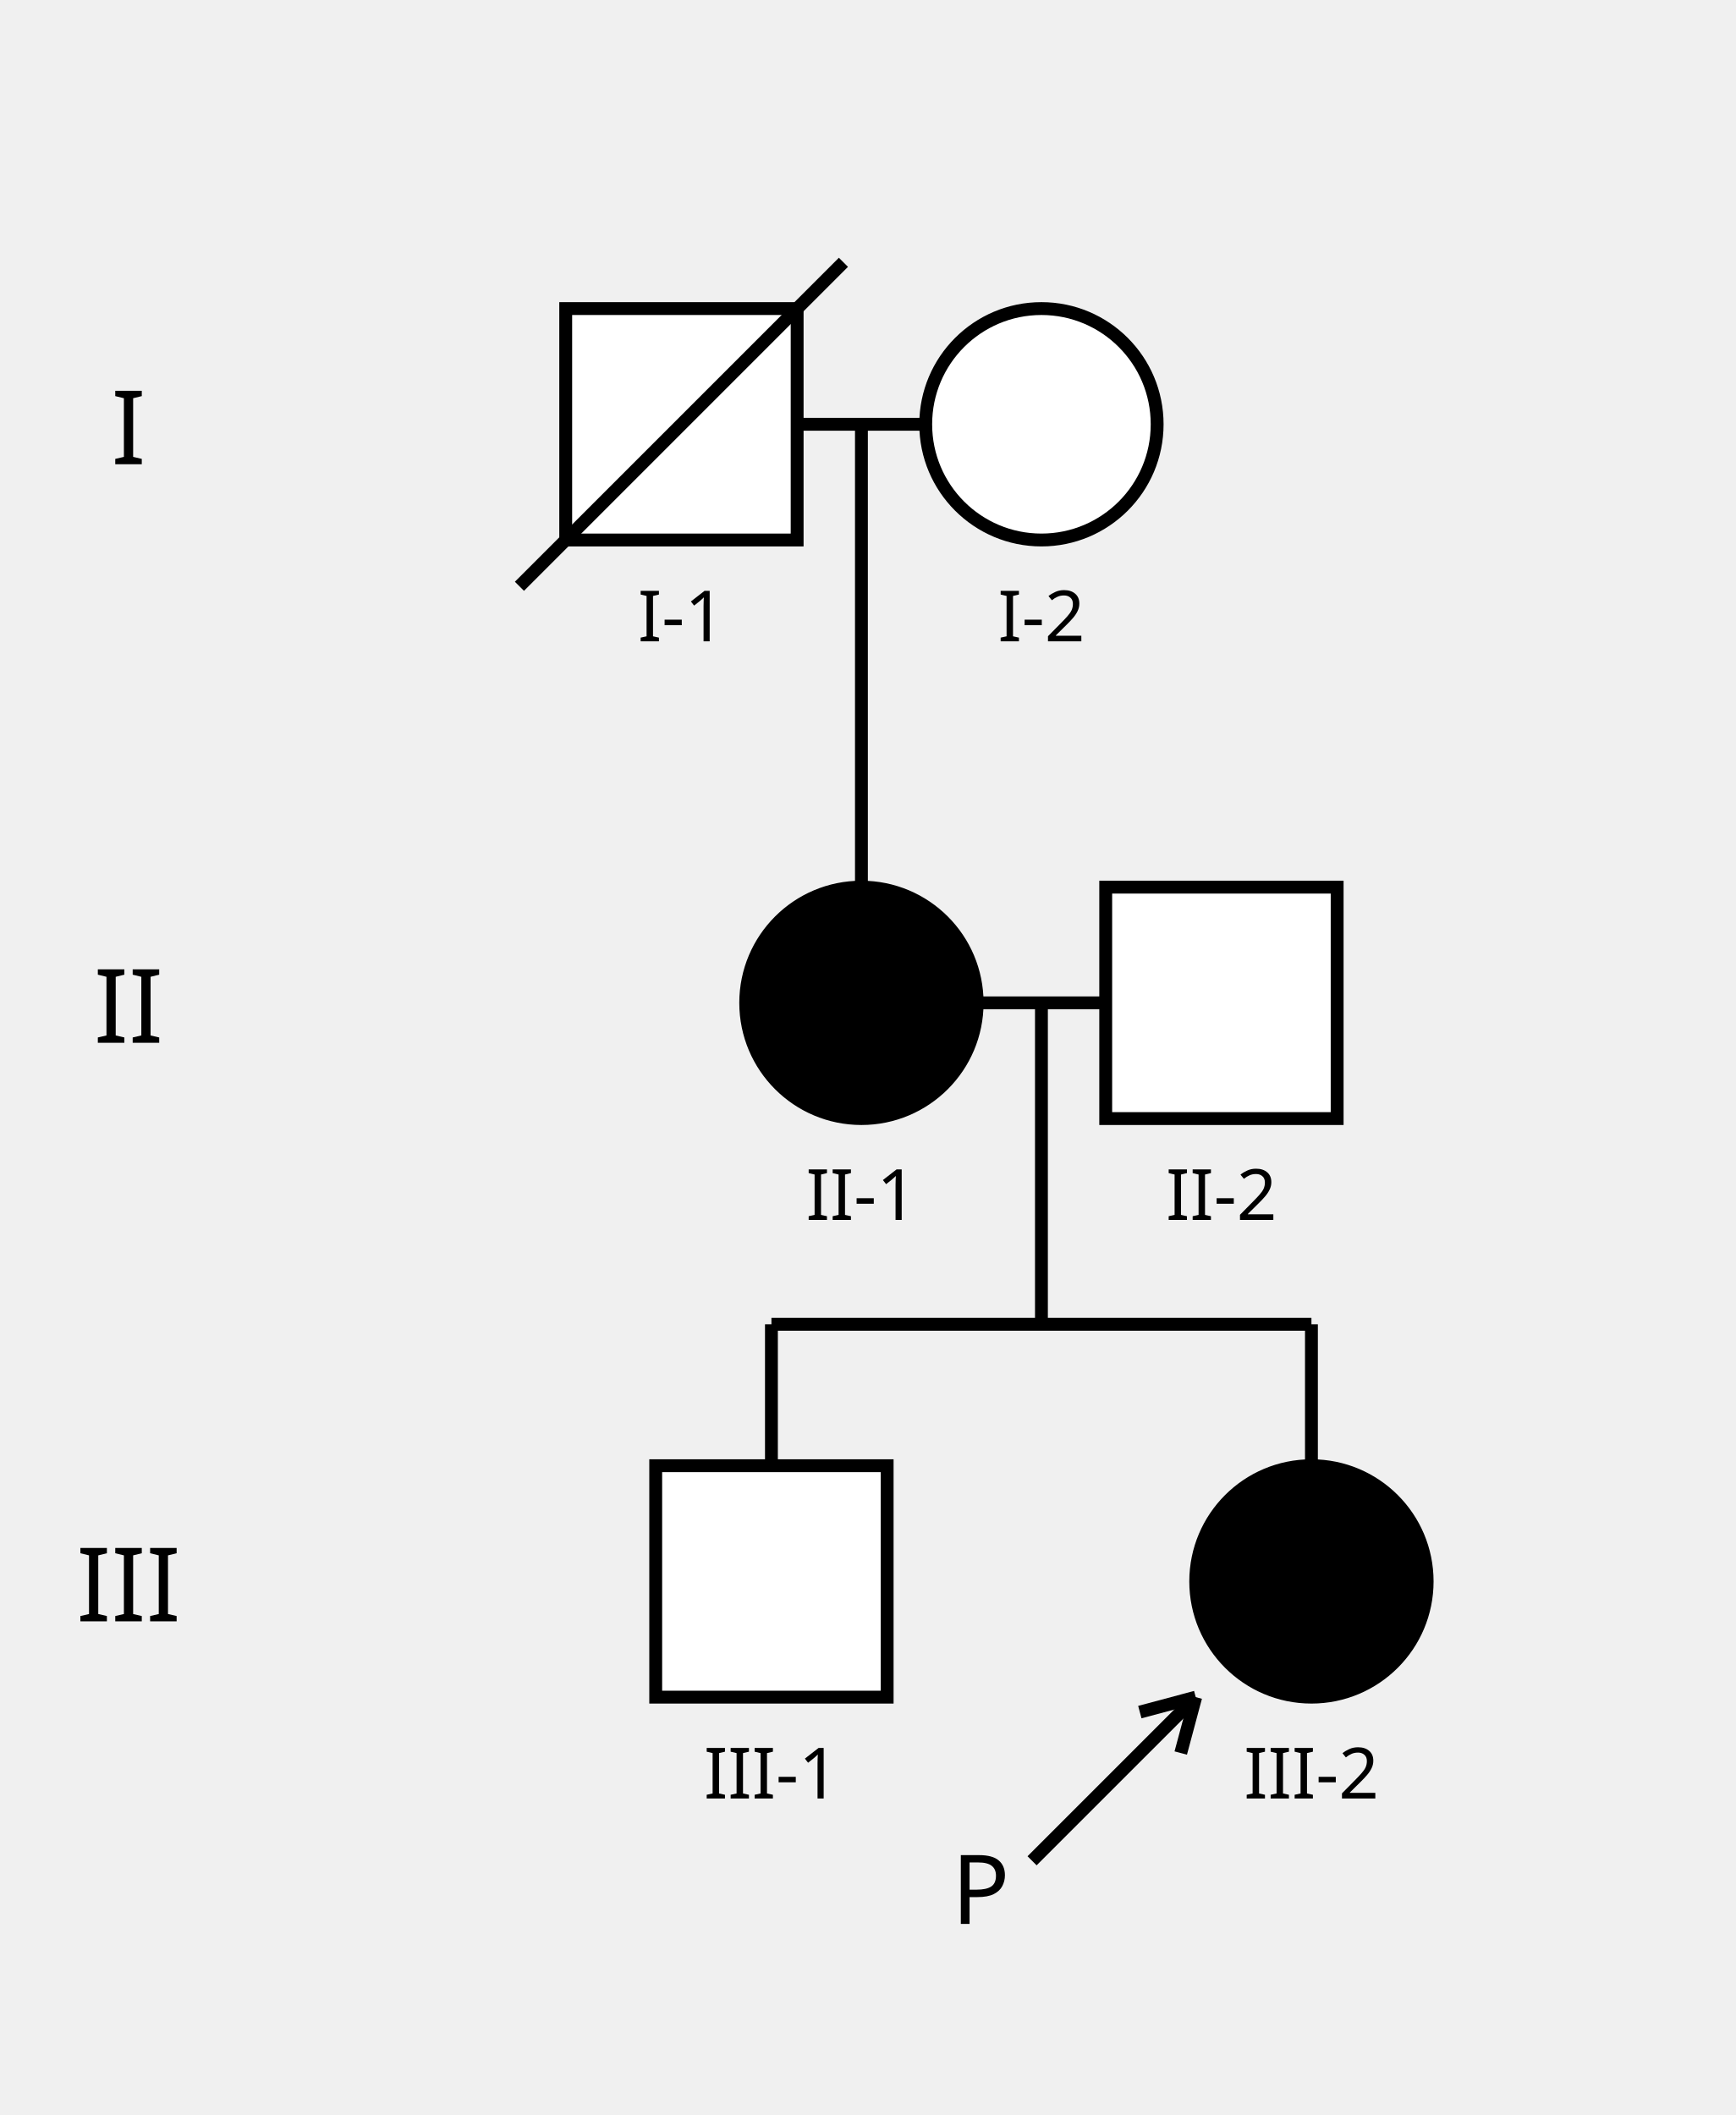
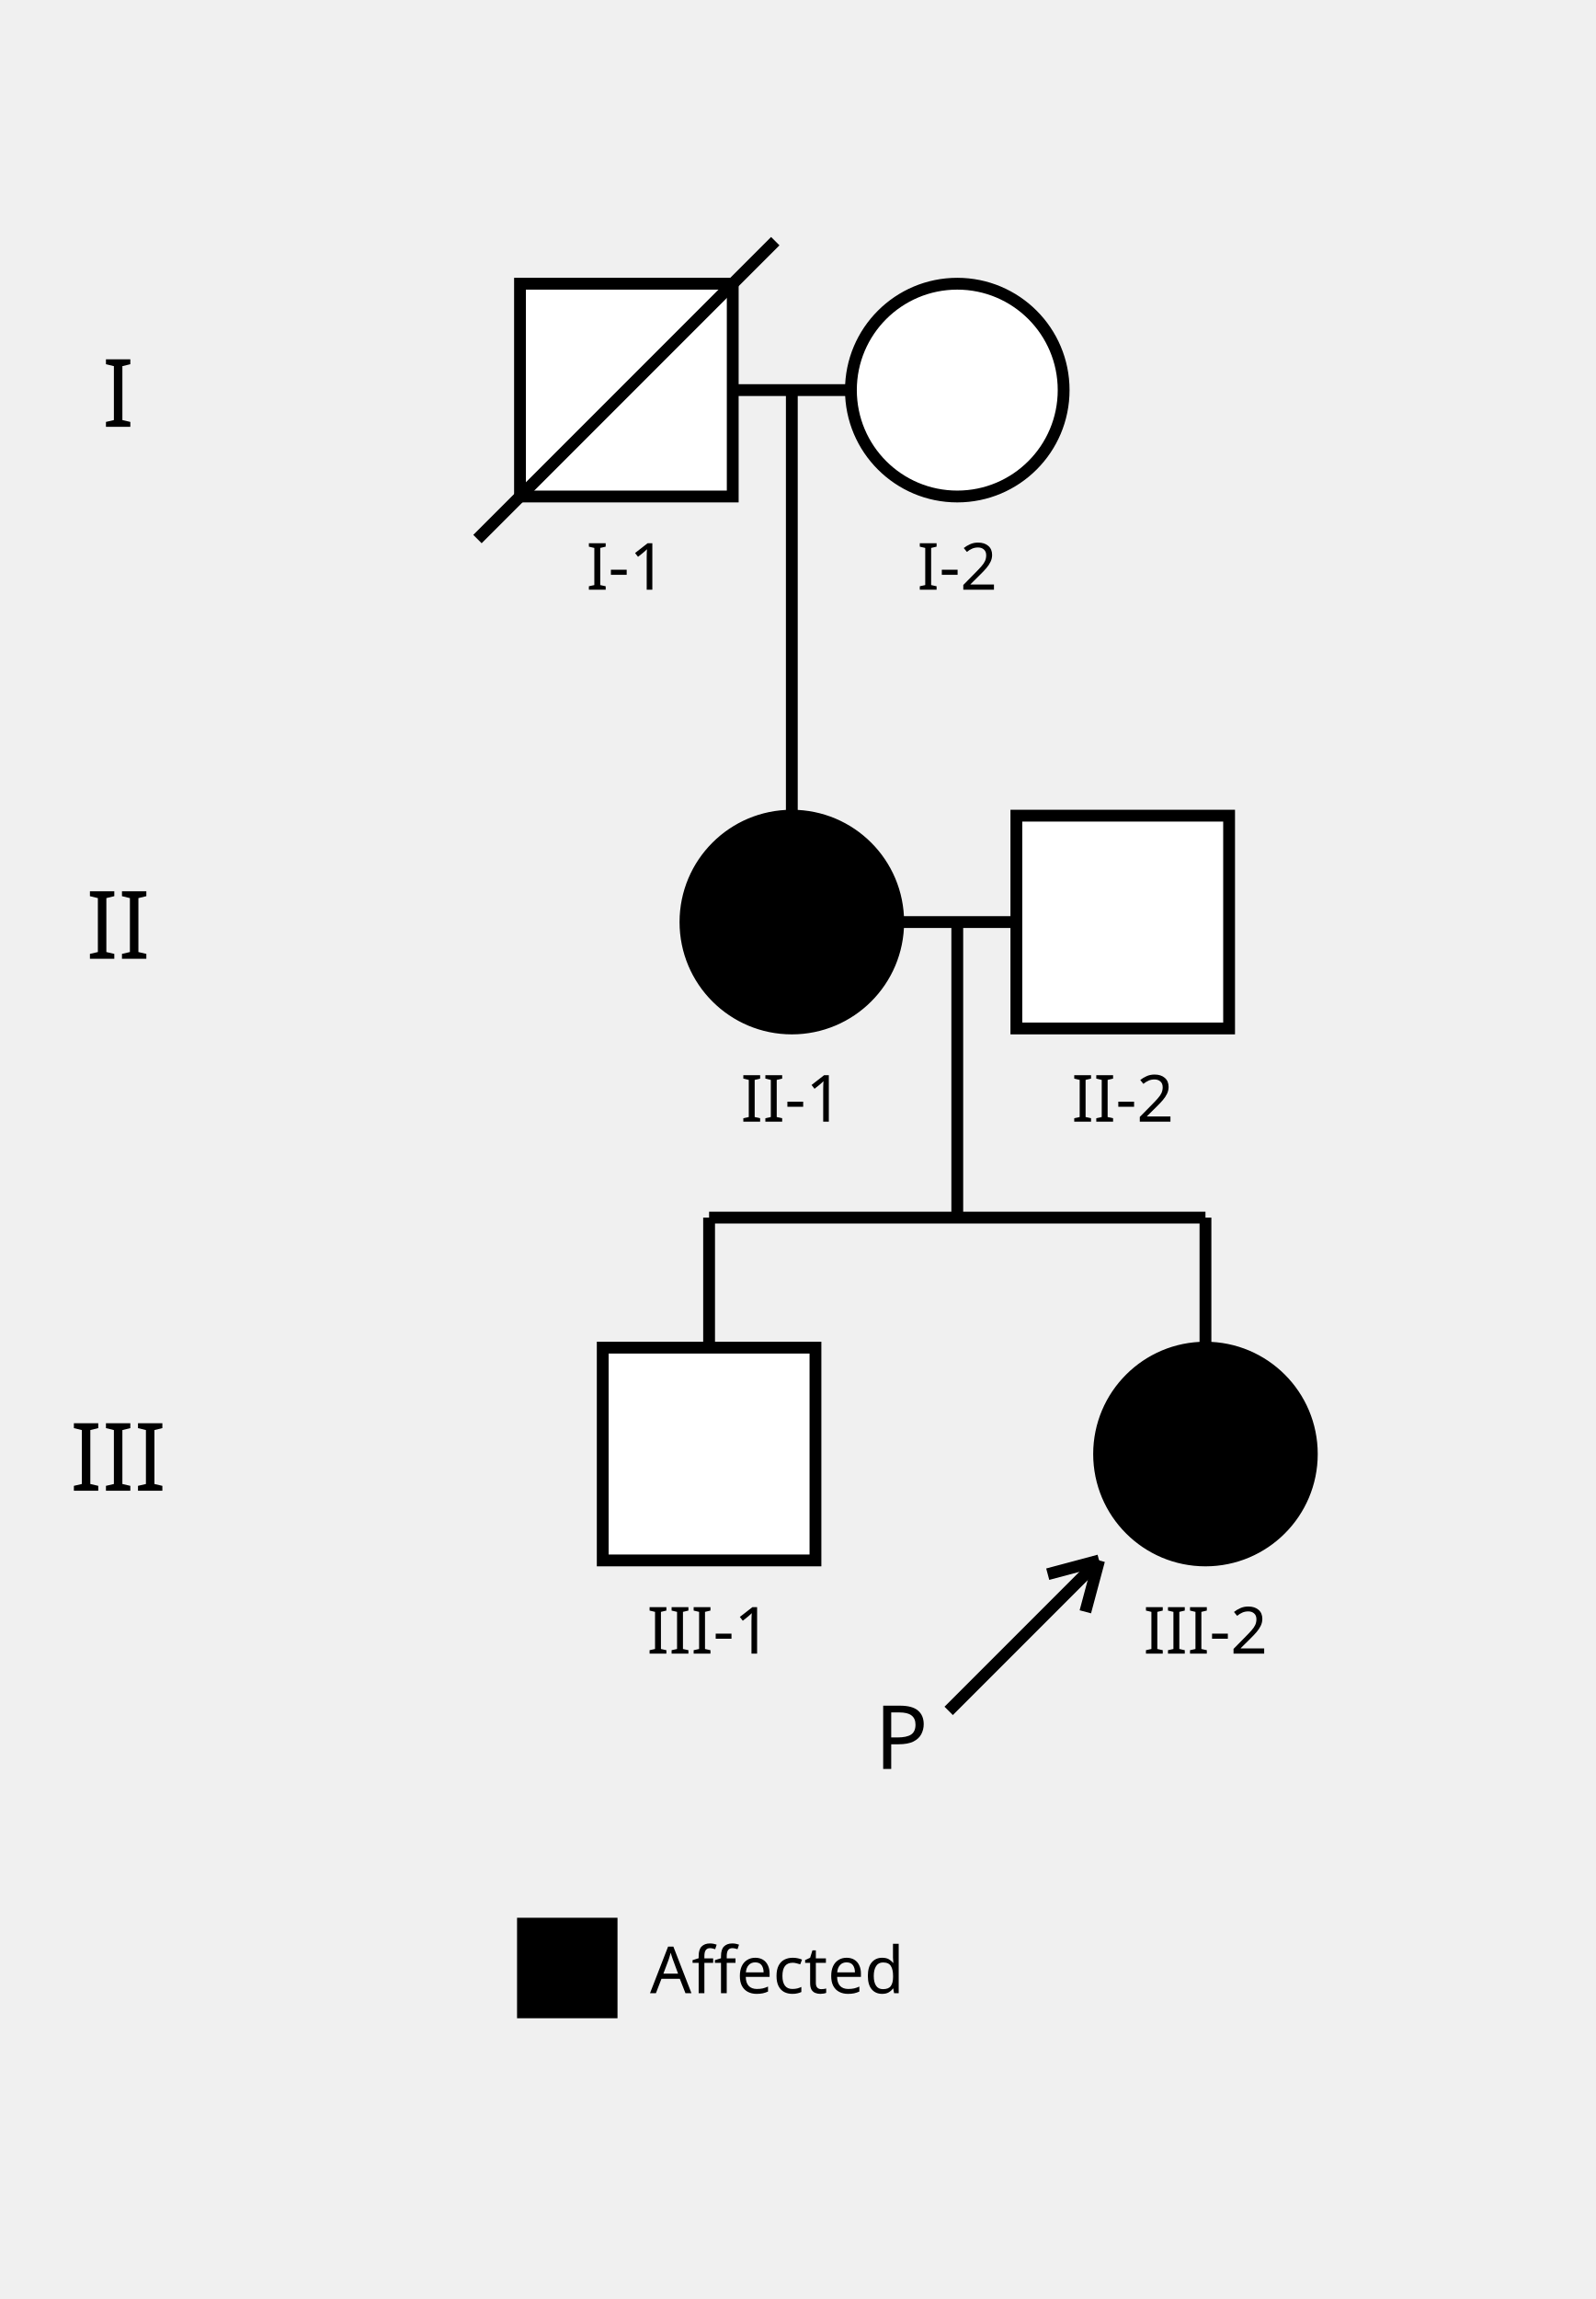
- <svg xmlns="http://www.w3.org/2000/svg" width="270" height="329" viewBox="0 0 270 329" class="pedigree" data-title="Three generations with a marry-in and a deceased founder" data-conditions="[&quot;&quot;]">
+ <svg xmlns="http://www.w3.org/2000/svg" width="270" height="388.956" viewBox="0 0 270 388.956" class="pedigree" data-title="Three generations with a marry-in and a deceased founder" data-conditions="[&quot;&quot;]">
+   <defs>
+     <pattern id="fill-affected-0" class="fill-pattern" data-condition="0" data-status="affected" width="1" height="1" patternContentUnits="objectBoundingBox">
+       <rect width="1" height="1" fill="#000000" />
+     </pattern>
+   </defs>
  <g class="generation" data-generation="1">
    <text x="20" y="66" font-family="sans-serif" font-size="16" fill="#000000" text-anchor="middle" dominant-baseline="central">I</text>
  </g>
  <g class="generation" data-generation="2">
    <text x="20" y="156" font-family="sans-serif" font-size="16" fill="#000000" text-anchor="middle" dominant-baseline="central">II</text>
  </g>
  <g class="generation" data-generation="3">
    <text x="20" y="246" font-family="sans-serif" font-size="16" fill="#000000" text-anchor="middle" dominant-baseline="central">III</text>
  </g>
  <g class="mating" data-partners="I-1 I-2">
    <line x1="124" y1="66" x2="144" y2="66" stroke="#000000" stroke-width="2" />
    <line class="hit" x1="124" y1="66" x2="144" y2="66" stroke="none" stroke-width="12" pointer-events="stroke" />
  </g>
  <g class="mating" data-partners="II-1 II-2">
    <line x1="152" y1="156" x2="172" y2="156" stroke="#000000" stroke-width="2" />
    <line class="hit" x1="152" y1="156" x2="172" y2="156" stroke="none" stroke-width="12" pointer-events="stroke" />
  </g>
  <g class="sibship" data-parents="I-1 I-2" data-children="II-1">
    <line x1="134" y1="66" x2="134" y2="138" stroke="#000000" stroke-width="2" />
  </g>
  <g class="sibship" data-parents="II-1 II-2" data-children="III-1 III-2">
    <line x1="162" y1="156" x2="162" y2="206" stroke="#000000" stroke-width="2" />
    <line x1="120" y1="206" x2="204" y2="206" stroke="#000000" stroke-width="2" />
    <line x1="120" y1="206" x2="120" y2="228" stroke="#000000" stroke-width="2" />
    <line x1="204" y1="206" x2="204" y2="228" stroke="#000000" stroke-width="2" />
  </g>
  <g id="ind-I-1" class="individual deceased" data-position="I-1" data-generation="1" data-index="1" data-gender="man">
    <rect class="backing" x="88" y="48" width="36" height="36" fill="#ffffff" />
    <rect class="symbol" x="88" y="48" width="36" height="36" fill="none" stroke="#000000" stroke-width="2" />
    <line class="mark deceased" x1="80.8" y1="91.2" x2="131.2" y2="40.8" stroke="#000000" stroke-width="2" />
    <text class="label" x="106" y="95.5" font-family="sans-serif" font-size="11" fill="#000000" text-anchor="middle" dominant-baseline="central">I-1</text>
    <rect class="hit" x="88" y="48" width="36" height="53" fill="none" pointer-events="all" />
  </g>
  <g id="ind-I-2" class="individual" data-position="I-2" data-generation="1" data-index="2" data-gender="woman">
    <circle class="backing" cx="162" cy="66" r="18" fill="#ffffff" />
    <circle class="symbol" cx="162" cy="66" r="18" fill="none" stroke="#000000" stroke-width="2" />
    <text class="label" x="162" y="95.5" font-family="sans-serif" font-size="11" fill="#000000" text-anchor="middle" dominant-baseline="central">I-2</text>
    <rect class="hit" x="144" y="48" width="36" height="53" fill="none" pointer-events="all" />
  </g>
  <g id="ind-II-1" class="individual affected" data-position="II-1" data-generation="2" data-index="1" data-gender="woman" data-condition-0="affected">
    <circle class="backing" cx="134" cy="156" r="18" fill="#ffffff" />
-     <circle class="fill" data-condition="0" cx="134" cy="156" r="18" fill="#000000" />
+     <circle class="fill" data-condition="0" data-status="affected" cx="134" cy="156" r="18" fill="url(#fill-affected-0)" />
    <circle class="symbol" cx="134" cy="156" r="18" fill="none" stroke="#000000" stroke-width="2" />
    <text class="label" x="134" y="185.5" font-family="sans-serif" font-size="11" fill="#000000" text-anchor="middle" dominant-baseline="central">II-1</text>
    <rect class="hit" x="116" y="138" width="36" height="53" fill="none" pointer-events="all" />
  </g>
  <g id="ind-II-2" class="individual" data-position="II-2" data-generation="2" data-index="2" data-gender="man">
    <rect class="backing" x="172" y="138" width="36" height="36" fill="#ffffff" />
    <rect class="symbol" x="172" y="138" width="36" height="36" fill="none" stroke="#000000" stroke-width="2" />
    <text class="label" x="190" y="185.5" font-family="sans-serif" font-size="11" fill="#000000" text-anchor="middle" dominant-baseline="central">II-2</text>
    <rect class="hit" x="172" y="138" width="36" height="53" fill="none" pointer-events="all" />
  </g>
  <g id="ind-III-1" class="individual" data-position="III-1" data-generation="3" data-index="1" data-gender="man">
    <rect class="backing" x="102" y="228" width="36" height="36" fill="#ffffff" />
    <rect class="symbol" x="102" y="228" width="36" height="36" fill="none" stroke="#000000" stroke-width="2" />
    <text class="label" x="120" y="275.5" font-family="sans-serif" font-size="11" fill="#000000" text-anchor="middle" dominant-baseline="central">III-1</text>
    <rect class="hit" x="102" y="228" width="36" height="53" fill="none" pointer-events="all" />
  </g>
  <g id="ind-III-2" class="individual affected proband" data-position="III-2" data-generation="3" data-index="2" data-gender="woman" data-condition-0="affected">
    <circle class="backing" cx="204" cy="246" r="18" fill="#ffffff" />
-     <circle class="fill" data-condition="0" cx="204" cy="246" r="18" fill="#000000" />
+     <circle class="fill" data-condition="0" data-status="affected" cx="204" cy="246" r="18" fill="url(#fill-affected-0)" />
    <circle class="symbol" cx="204" cy="246" r="18" fill="none" stroke="#000000" stroke-width="2" />
    <g class="mark proband">
      <line x1="160.544" y1="289.456" x2="186" y2="264" stroke="#000000" stroke-width="2" />
      <line x1="186" y1="264" x2="183.671" y2="272.693" stroke="#000000" stroke-width="2" />
      <line x1="186" y1="264" x2="177.307" y2="266.329" stroke="#000000" stroke-width="2" />
      <text x="152.544" y="293.456" font-family="sans-serif" font-size="15" fill="#000000" text-anchor="middle" dominant-baseline="central">P</text>
    </g>
    <text class="label" x="204" y="275.5" font-family="sans-serif" font-size="11" fill="#000000" text-anchor="middle" dominant-baseline="central">III-2</text>
    <rect class="hit" x="148.044" y="228" width="73.956" height="72.956" fill="none" pointer-events="all" />
  </g>
+   <g id="key" class="key">
+     <g id="key-affected-0" class="key-entry" data-condition="0" data-status="affected">
+       <rect class="swatch" x="88" y="324.956" width="16" height="16" fill="url(#fill-affected-0)" stroke="#000000" stroke-width="1" />
+       <text class="key-label" x="110" y="332.956" font-family="sans-serif" font-size="11" fill="#000000" text-anchor="start" dominant-baseline="central">Affected</text>
+     </g>
+   </g>
</svg>
